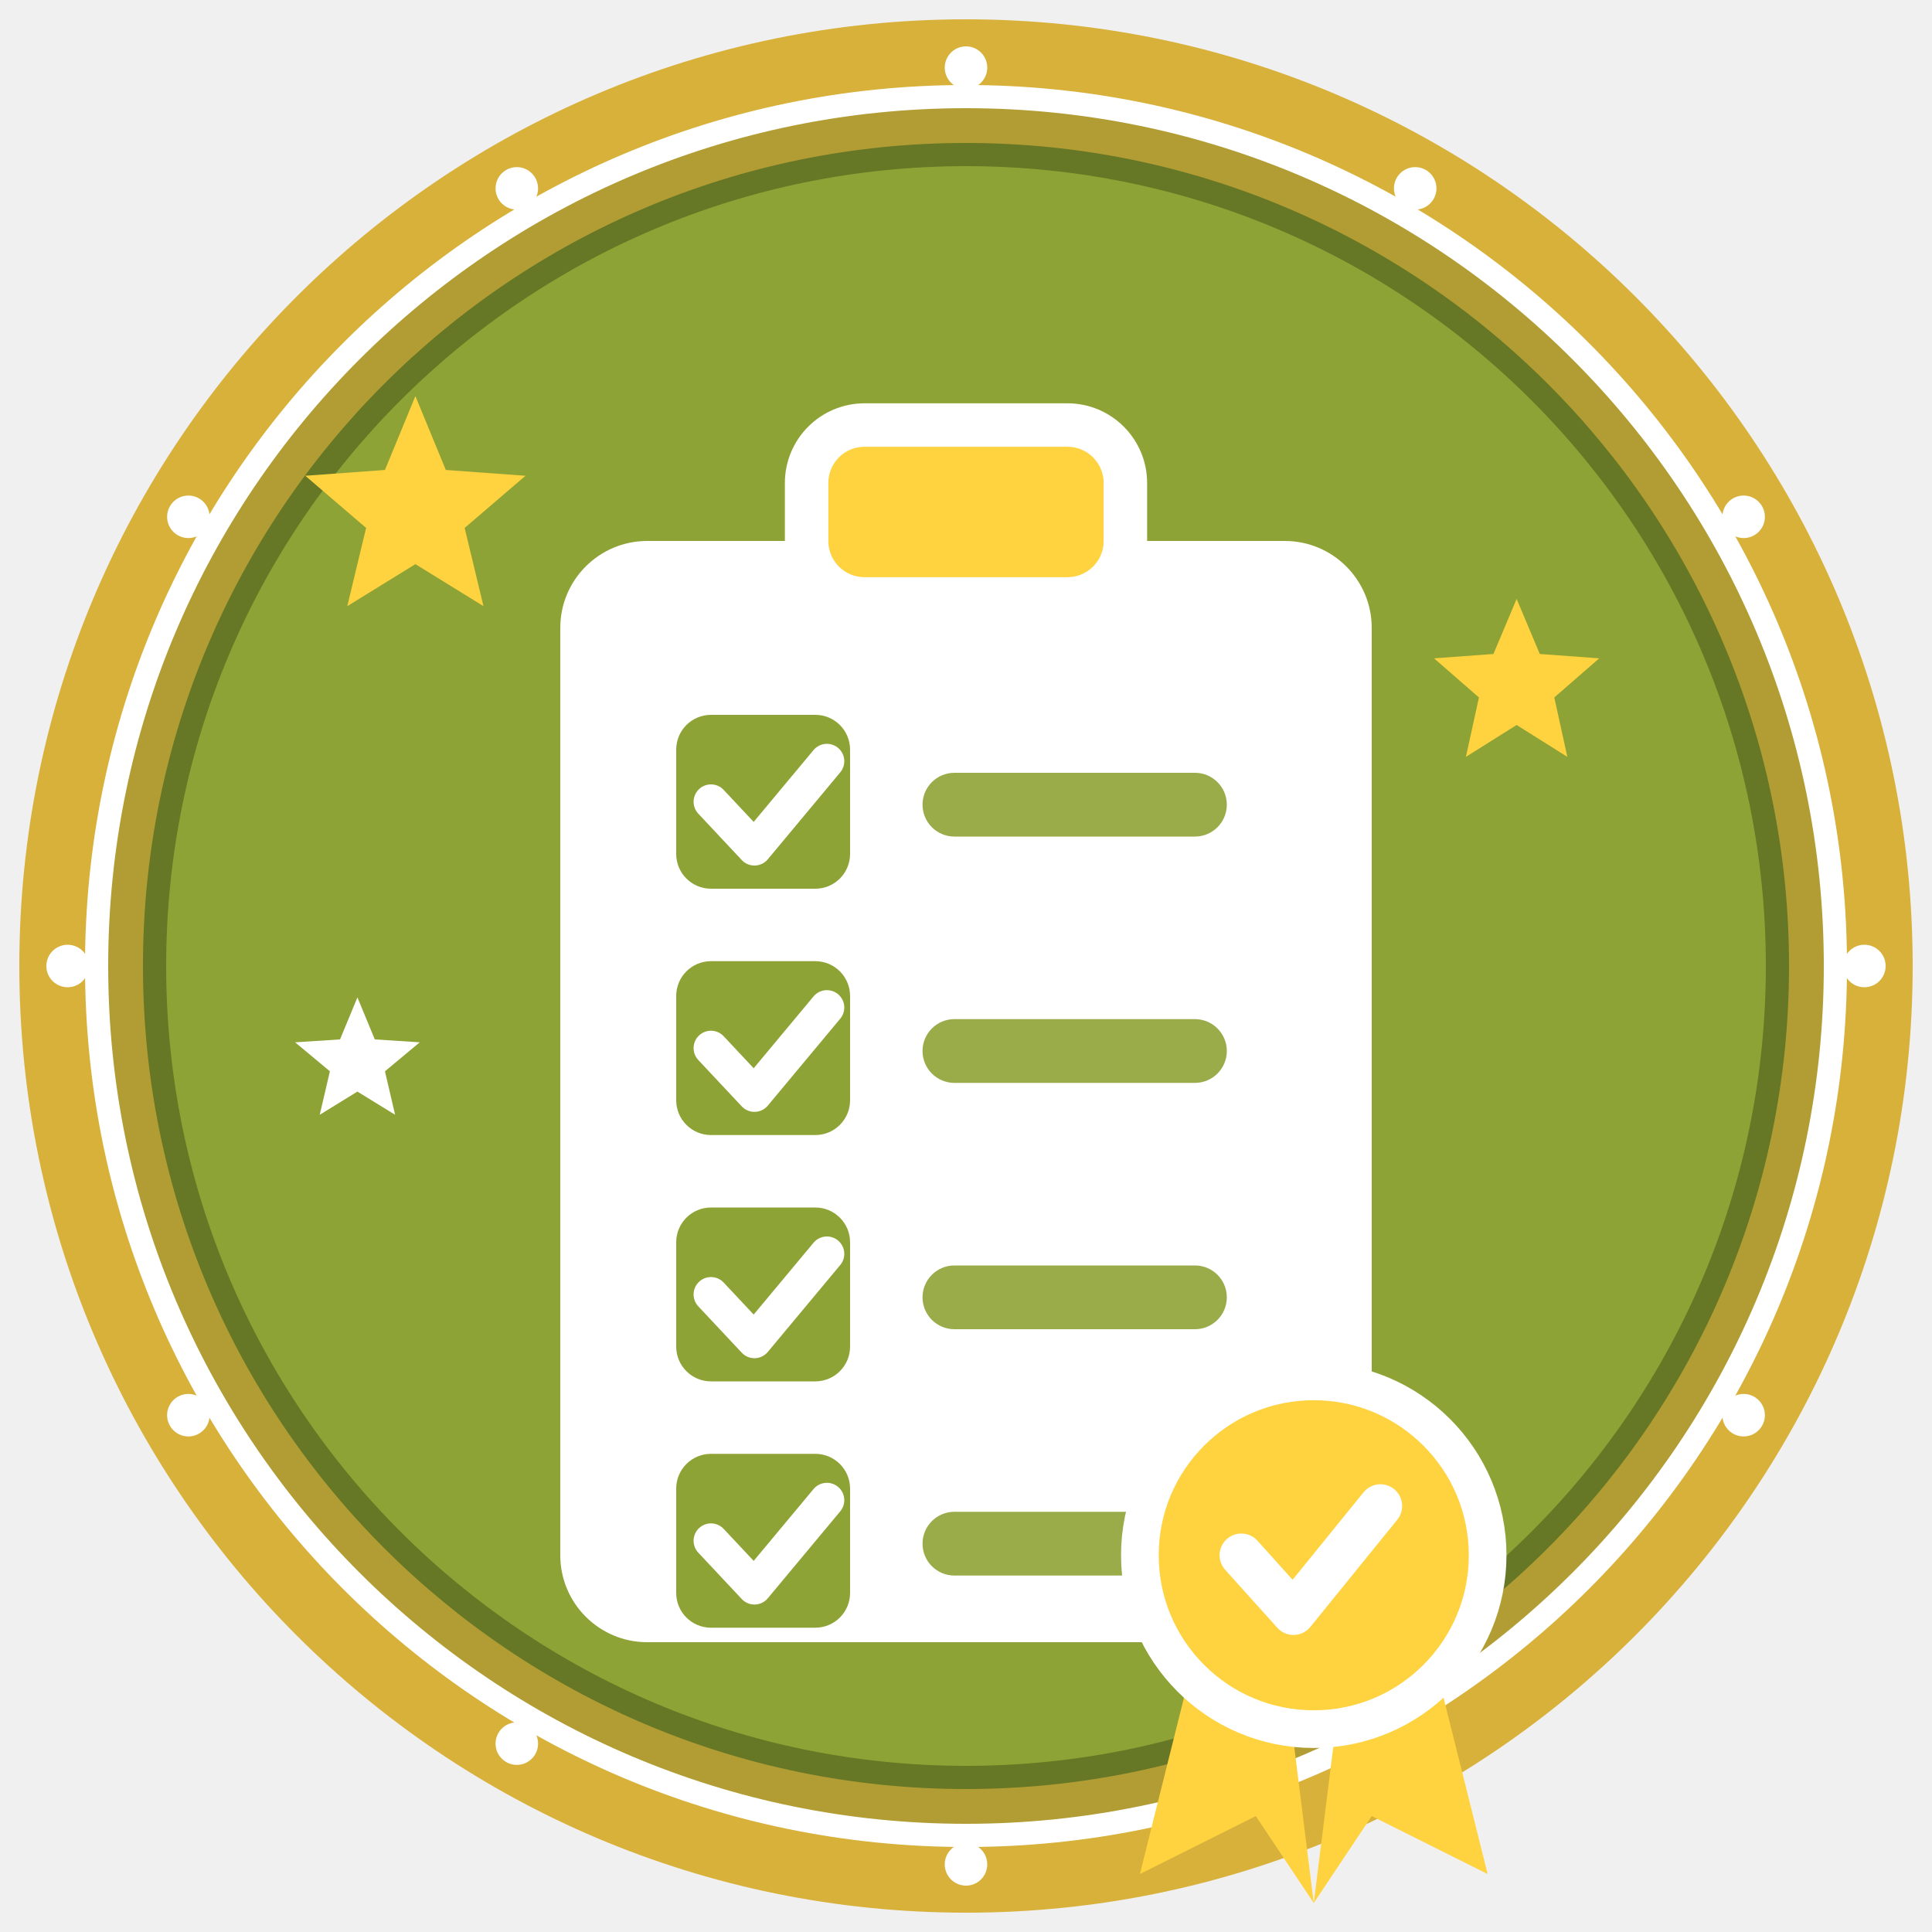
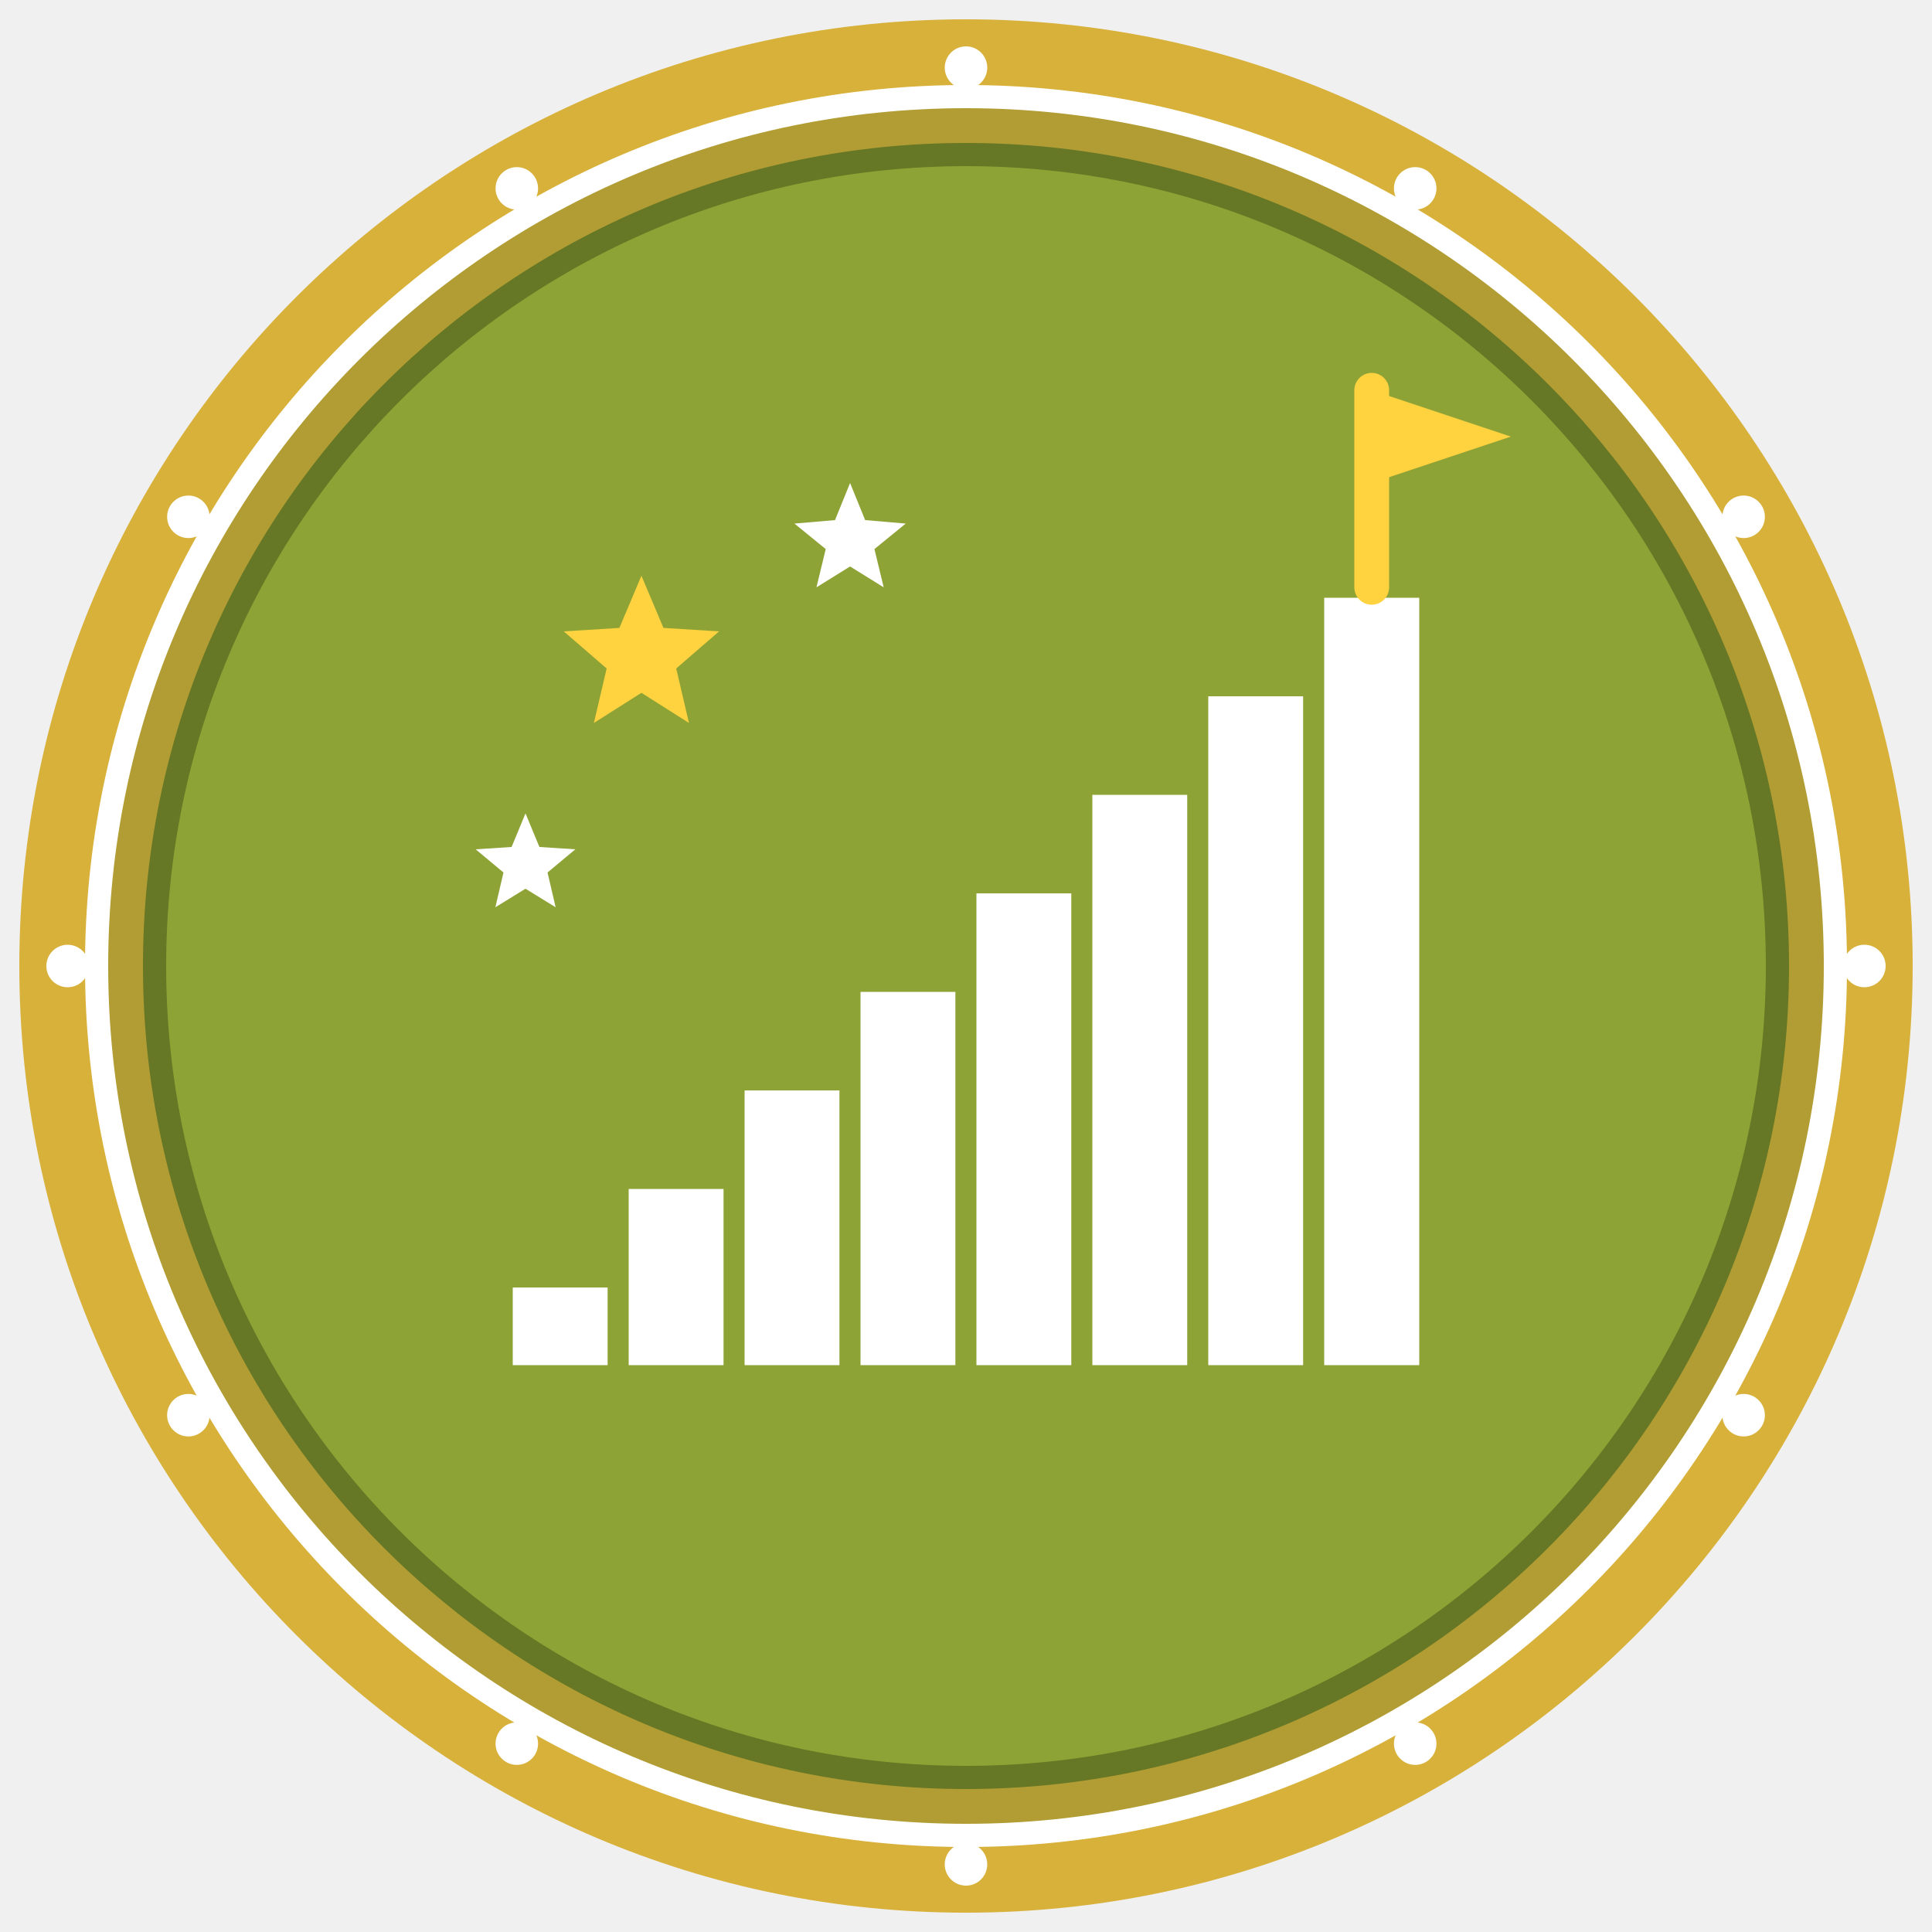
<svg xmlns="http://www.w3.org/2000/svg" viewBox="-100 -100 200 200" width="400" height="400">
  <circle r="98" fill="#D8B13A" />
  <circle r="89" fill="#667725" opacity=".35" />
  <circle r="84" fill="#8EA335" />
  <circle r="84" fill="none" stroke="#667725" stroke-width="2.4" />
  <circle r="90" fill="none" stroke="#FFFFFF" stroke-width="2.4" />
  <circle cx="93.0" cy="0.0" r="2.2" fill="#FFFFFF" />
  <circle cx="80.5" cy="46.5" r="2.2" fill="#FFFFFF" />
  <circle cx="46.5" cy="80.5" r="2.2" fill="#FFFFFF" />
  <circle cx="0.0" cy="93.0" r="2.2" fill="#FFFFFF" />
  <circle cx="-46.5" cy="80.5" r="2.2" fill="#FFFFFF" />
  <circle cx="-80.5" cy="46.5" r="2.2" fill="#FFFFFF" />
  <circle cx="-93.0" cy="0.0" r="2.2" fill="#FFFFFF" />
  <circle cx="-80.5" cy="-46.5" r="2.2" fill="#FFFFFF" />
  <circle cx="-46.5" cy="-80.5" r="2.2" fill="#FFFFFF" />
  <circle cx="-0.0" cy="-93.0" r="2.2" fill="#FFFFFF" />
  <circle cx="46.5" cy="-80.5" r="2.2" fill="#FFFFFF" />
  <circle cx="80.5" cy="-46.5" r="2.2" fill="#FFFFFF" />
-   <g transform="translate(0 4) scale(1.5)">
-     <rect x="-28" y="-32" width="56" height="76" rx="6" fill="#FFFFFF" />
-     <rect x="-11" y="-40" width="22" height="12" rx="4" fill="#FFD23F" stroke="#FFFFFF" stroke-width="3" />
-     <rect x="-20" y="-20" width="12" height="12" rx="2.4" fill="#8EA335" />
-     <path d="M-17.6,-14 l3,3.2 l5,-6" stroke="#FFFFFF" stroke-width="2.4" fill="none" stroke-linecap="round" stroke-linejoin="round" />
-     <rect x="-3" y="-16" width="21" height="4.4" rx="2.2" fill="#8EA335" opacity="0.9" />
-     <rect x="-20" y="-3" width="12" height="12" rx="2.4" fill="#8EA335" />
-     <path d="M-17.6,3 l3,3.2 l5,-6" stroke="#FFFFFF" stroke-width="2.4" fill="none" stroke-linecap="round" stroke-linejoin="round" />
-     <rect x="-3" y="1" width="21" height="4.4" rx="2.2" fill="#8EA335" opacity="0.9" />
-     <rect x="-20" y="14" width="12" height="12" rx="2.4" fill="#8EA335" />
-     <path d="M-17.6,20 l3,3.2 l5,-6" stroke="#FFFFFF" stroke-width="2.4" fill="none" stroke-linecap="round" stroke-linejoin="round" />
-     <rect x="-3" y="18" width="21" height="4.4" rx="2.2" fill="#8EA335" opacity="0.9" />
-     <rect x="-20" y="31" width="12" height="12" rx="2.4" fill="#8EA335" />
-     <path d="M-17.6,37 l3,3.2 l5,-6" stroke="#FFFFFF" stroke-width="2.4" fill="none" stroke-linecap="round" stroke-linejoin="round" />
-     <rect x="-3" y="35" width="21" height="4.4" rx="2.2" fill="#8EA335" opacity="0.9" />
-     <g transform="translate(24 38)">
-       <path d="M-8,6 L-12,22 L-4,18 L0,24 L2,8Z M8,6 L12,22 L4,18 L0,24 L-2,8Z" fill="#FFD23F" />
-       <circle r="12" fill="#FFD23F" stroke="#FFFFFF" stroke-width="2.6" />
-       <path d="M-5,0 l3.6,4 l6,-7.4" stroke="#FFFFFF" stroke-width="3" fill="none" stroke-linecap="round" stroke-linejoin="round" />
-     </g>
-     <polygon points="-38.0,-42.0 -35.9,-36.9 -30.4,-36.5 -34.6,-32.9 -33.3,-27.5 -38.0,-30.4 -42.7,-27.5 -41.4,-32.9 -45.6,-36.5 -40.1,-36.9" fill="#FFD23F" stroke-linejoin="round" />
-     <polygon points="38.0,-28.0 39.6,-24.2 43.7,-23.9 40.6,-21.2 41.5,-17.1 38.0,-19.3 34.5,-17.1 35.4,-21.2 32.3,-23.9 36.4,-24.2" fill="#FFD23F" stroke-linejoin="round" />
-     <polygon points="-42.0,-0.5 -40.8,2.4 -37.7,2.6 -40.1,4.6 -39.4,7.6 -42.0,6.0 -44.6,7.6 -43.9,4.6 -46.3,2.6 -43.2,2.4" fill="#FFFFFF" stroke-linejoin="round" />
+   <g transform="translate(0 4) scale(1.2)">
+     <rect x="-40" y="23.5" width="10" height="8.5" fill="#FFFFFF" stroke="#8EA335" stroke-width="1.8" />
+     <rect x="-30" y="15.0" width="10" height="17.0" fill="#FFFFFF" stroke="#8EA335" stroke-width="1.8" />
+     <rect x="-20" y="6.5" width="10" height="25.5" fill="#FFFFFF" stroke="#8EA335" stroke-width="1.8" />
+     <rect x="-10" y="-2.0" width="10" height="34.0" fill="#FFFFFF" stroke="#8EA335" stroke-width="1.8" />
+     <rect x="0" y="-10.5" width="10" height="42.5" fill="#FFFFFF" stroke="#8EA335" stroke-width="1.8" />
+     <rect x="10" y="-19.0" width="10" height="51.0" fill="#FFFFFF" stroke="#8EA335" stroke-width="1.8" />
+     <rect x="20" y="-27.5" width="10" height="59.5" fill="#FFFFFF" stroke="#8EA335" stroke-width="1.8" />
+     <rect x="30" y="-36.0" width="10" height="68.0" fill="#FFFFFF" stroke="#8EA335" stroke-width="1.8" />
+     <path d="M35.0,-36.0 V-53.0" stroke="#FFD23F" stroke-width="3" stroke-linecap="round" />
+     <path d="M35.0,-53.0 L47.0,-49.0 L35.0,-45.0Z" fill="#FFD23F" />
+     <polygon points="-28.0,-37.0 -26.1,-32.5 -21.3,-32.2 -25.0,-29.0 -23.9,-24.3 -28.0,-26.9 -32.1,-24.3 -31.0,-29.0 -34.7,-32.2 -29.9,-32.5" fill="#FFD23F" stroke-linejoin="round" />
+     <polygon points="-10.0,-45.0 -8.7,-41.8 -5.2,-41.5 -7.9,-39.3 -7.1,-36.0 -10.0,-37.8 -12.9,-36.0 -12.1,-39.3 -14.8,-41.5 -11.3,-41.8" fill="#FFFFFF" stroke-linejoin="round" />
+     <polygon points="-38.0,-16.5 -36.8,-13.6 -33.7,-13.4 -36.1,-11.4 -35.4,-8.4 -38.0,-10.0 -40.6,-8.4 -39.9,-11.4 -42.3,-13.4 -39.2,-13.6" fill="#FFFFFF" stroke-linejoin="round" />
  </g>
</svg>
